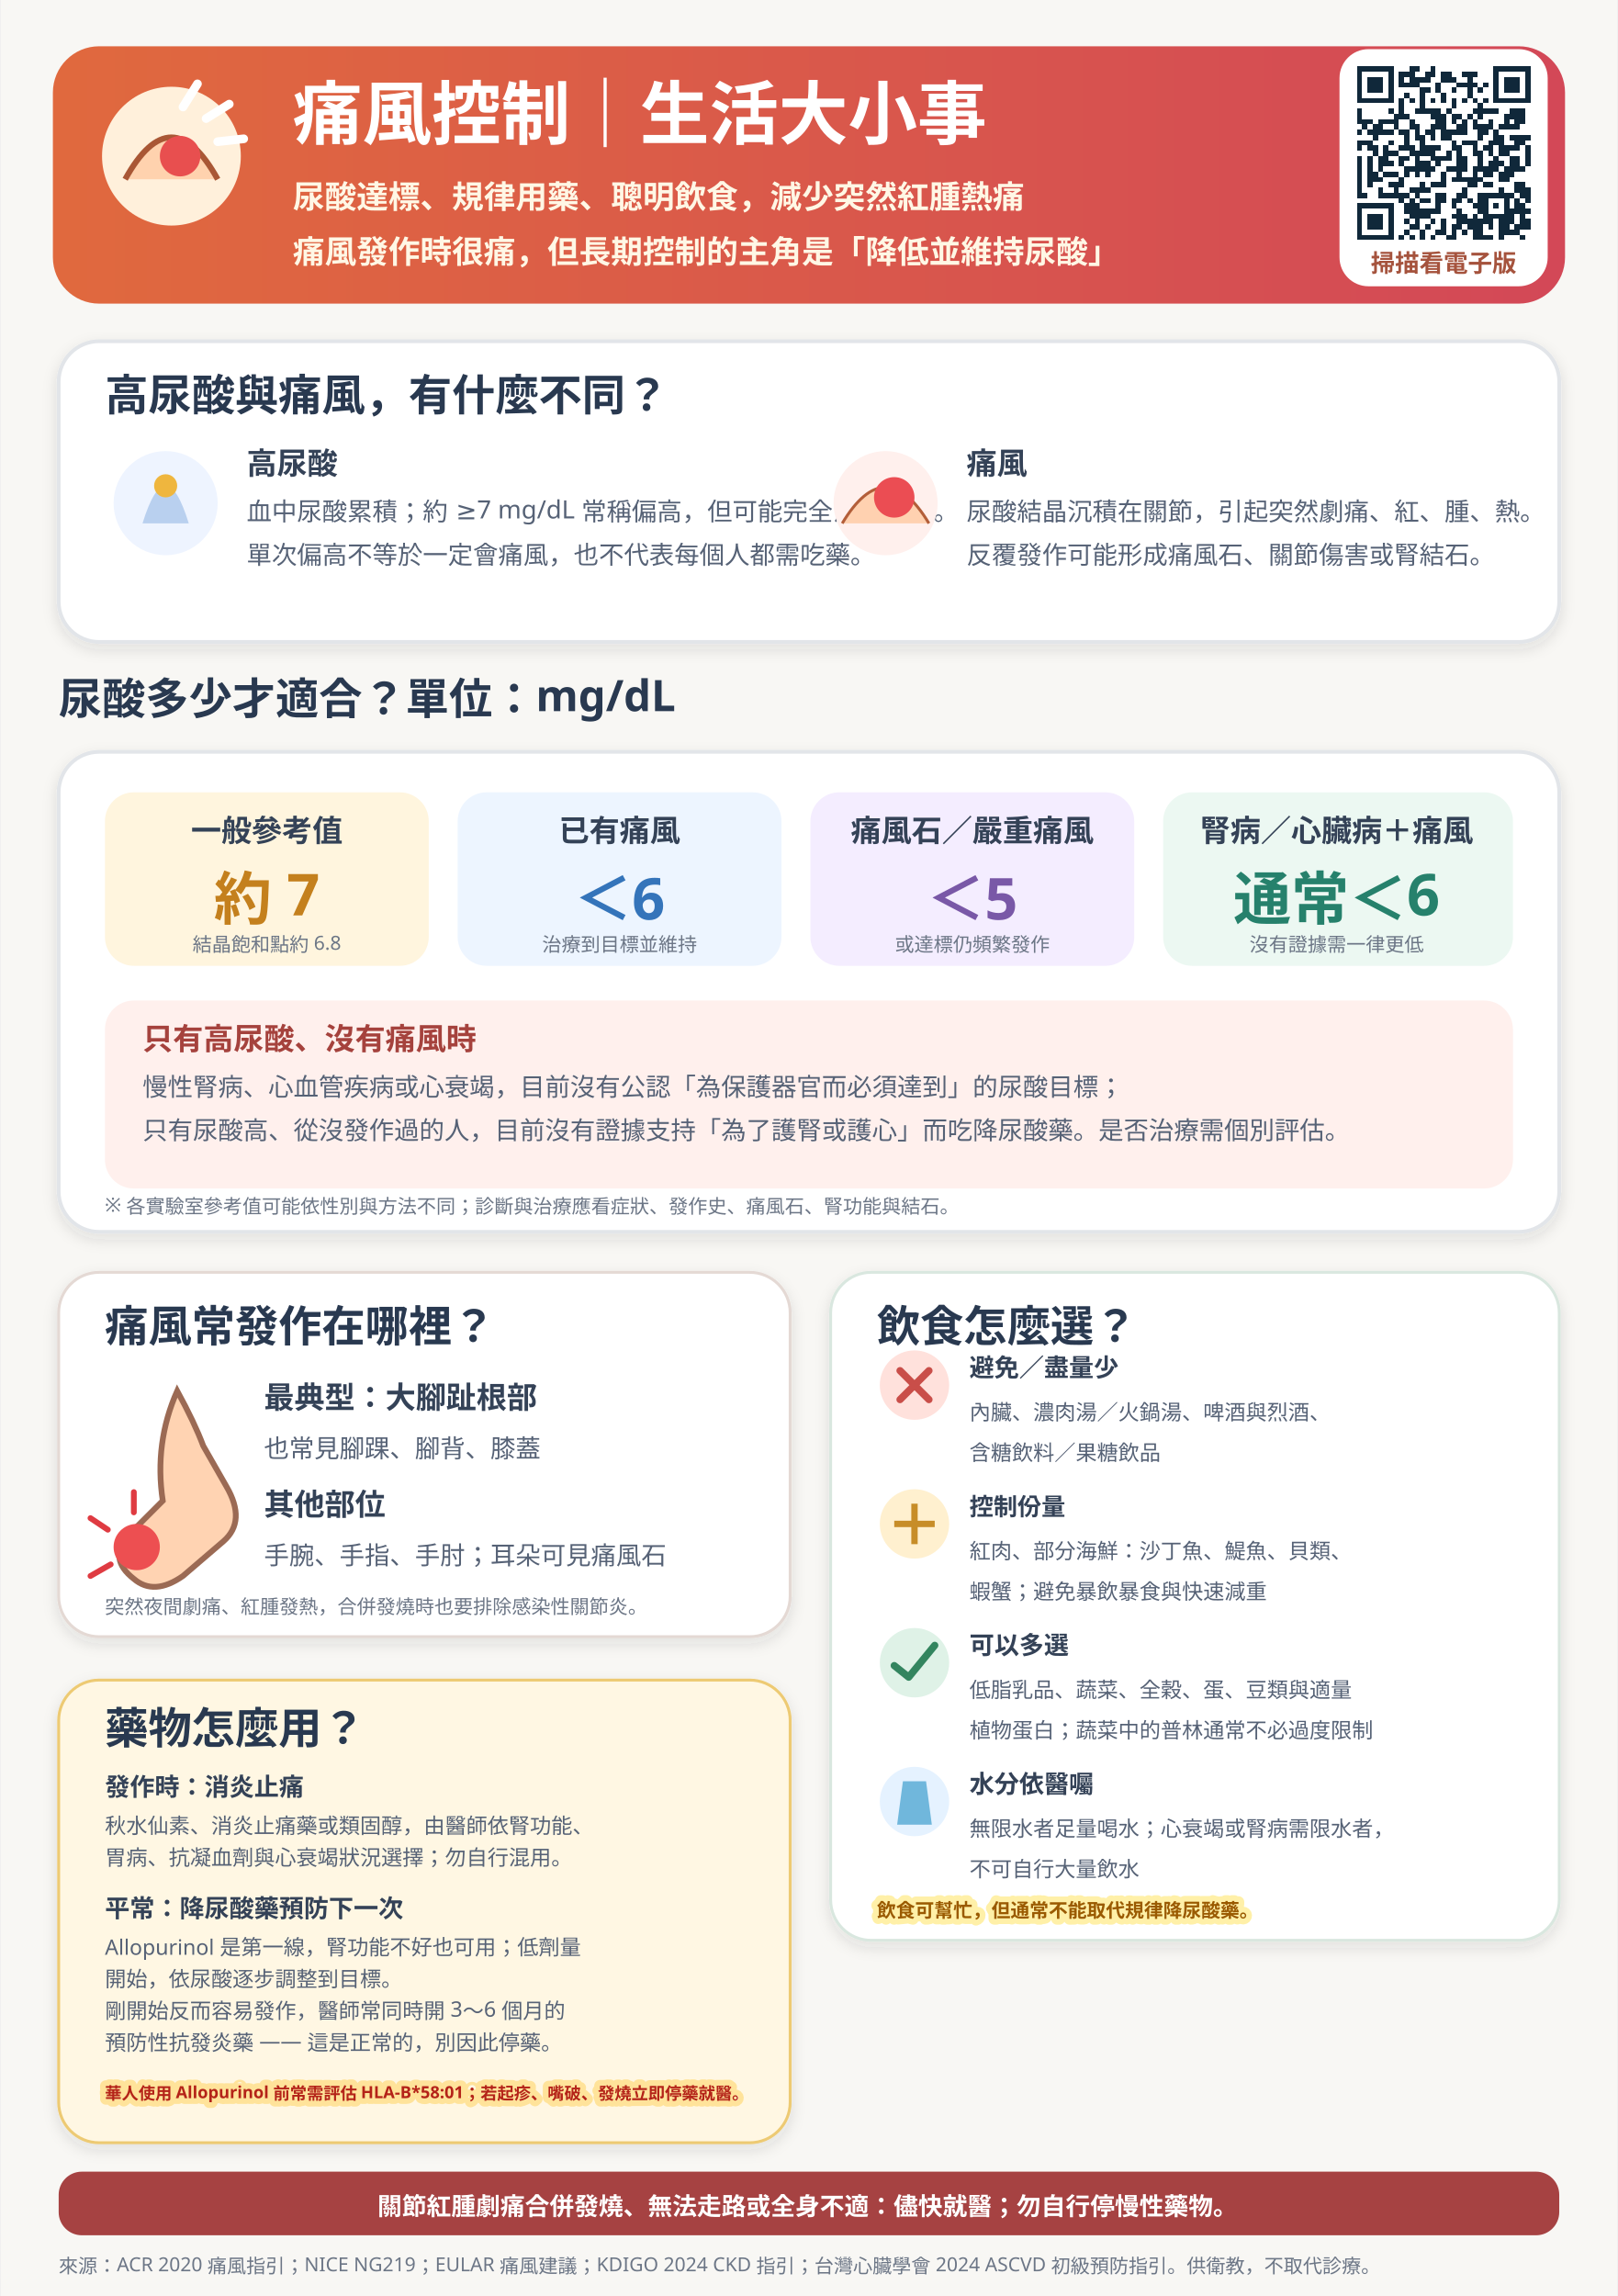
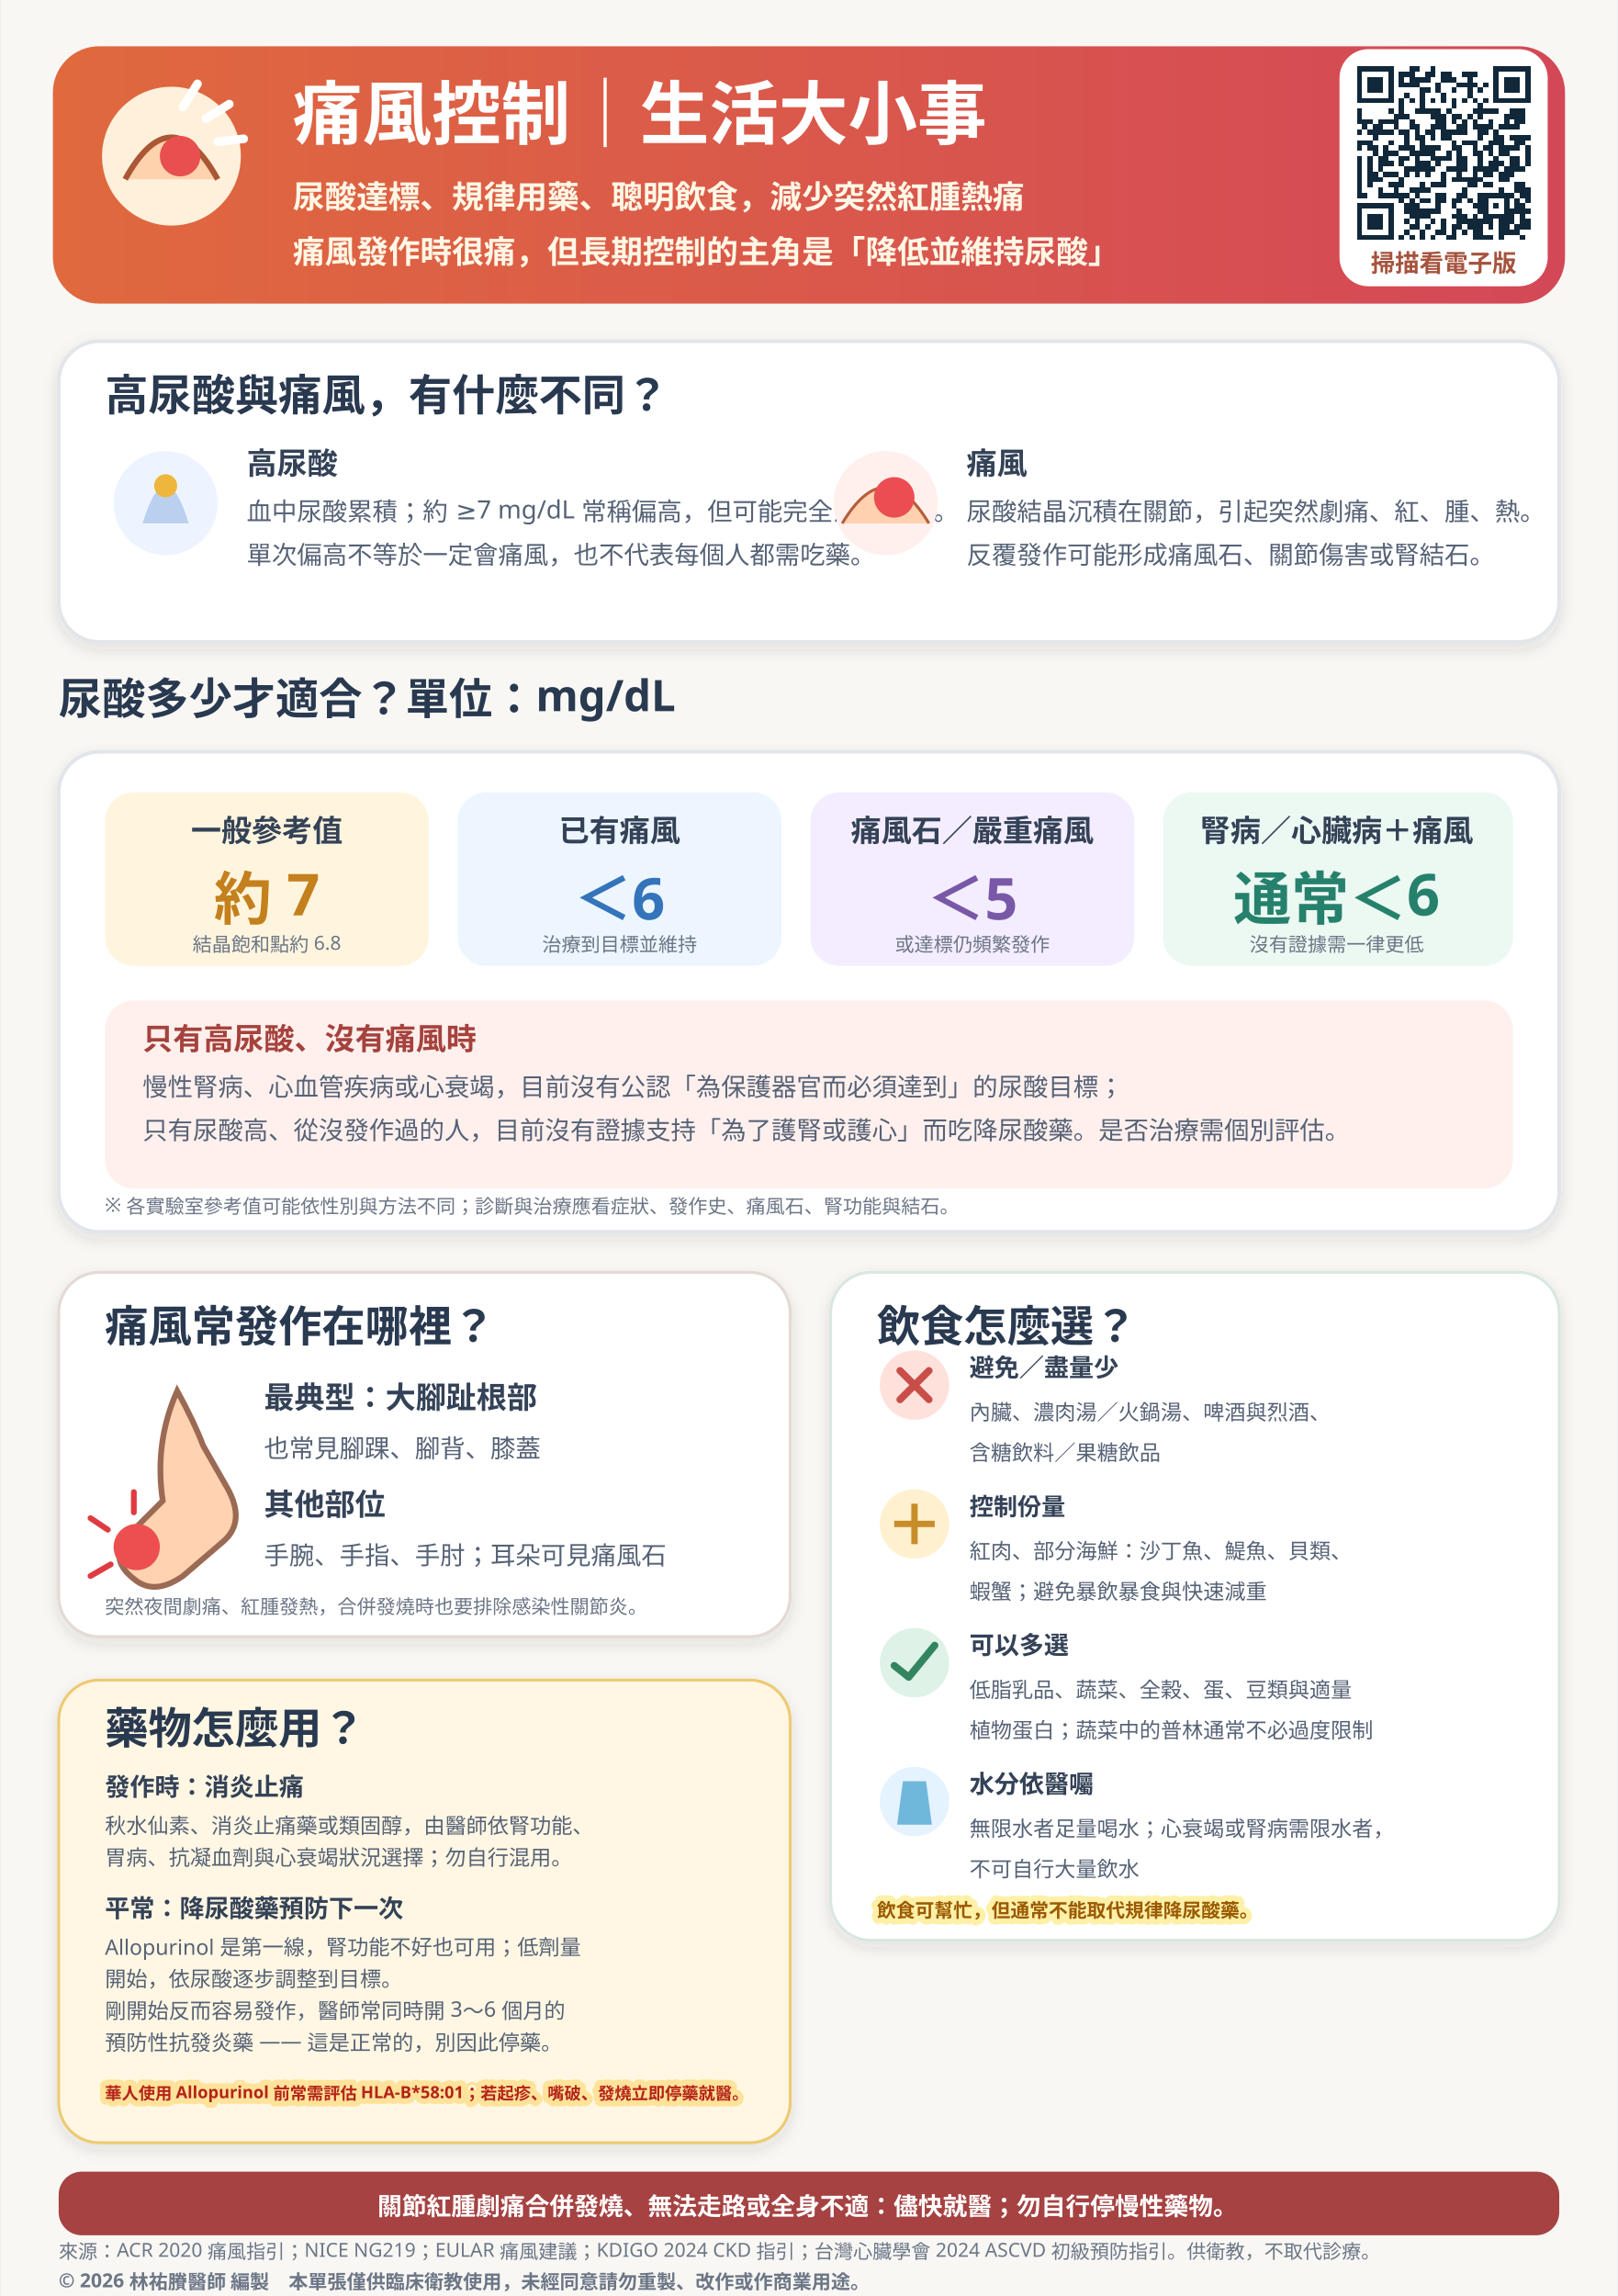
<svg xmlns="http://www.w3.org/2000/svg" width="148mm" height="210mm" viewBox="0 0 559 794">
  <defs>
    <style>.t{font:700 24px 'Microsoft JhengHei','Noto Sans TC',sans-serif;fill:white}.st{font:600 11px 'Microsoft JhengHei','Noto Sans TC',sans-serif;fill:#fff7e5}.h{font:700 15px 'Microsoft JhengHei','Noto Sans TC',sans-serif;fill:#293950}.b{font:700 10.5px 'Microsoft JhengHei','Noto Sans TC',sans-serif;fill:#344257}.s{font:500 8.7px 'Microsoft JhengHei','Noto Sans TC',sans-serif;fill:#566276}.xs{font:500 6.7px 'Microsoft JhengHei','Noto Sans TC',sans-serif;fill:#6c7686}.num{font:700 20px 'Microsoft JhengHei','Noto Sans TC',sans-serif}.line{stroke-linecap:round;stroke-linejoin:round}.card{fill:#fff;stroke:#e2e5e9;stroke-width:1.3}</style>
    <linearGradient id="g" x1="0" x2="1">
      <stop stop-color="#e0693e" />
      <stop offset="1" stop-color="#d34857" />
    </linearGradient>
    <filter id="sh">
      <feDropShadow dx="0" dy="2" stdDeviation="2.5" flood-color="#3c3540" flood-opacity=".12" />
    </filter>
  </defs>
  <rect width="559" height="794" fill="#f8f7f4" />
  <rect x="18" y="16" width="523" height="89" rx="16" fill="url(#g)" />
  <g transform="translate(31 26)">
    <circle cx="28" cy="28" r="24" fill="#fff0db" />
    <path d="M12 36q16-29 32 0" fill="#ffd2ae" stroke="#a95735" stroke-width="2" />
    <circle cx="31" cy="28" r="7" fill="#e84f4f" />
    <path d="M32 11l5-8M40 15l8-5M44 23l9-1" stroke="#fff" stroke-width="3" class="line" />
  </g>
  <text x="101" y="48" class="t">痛風控制｜生活大小事</text>
  <text x="101" y="72" class="st">尿酸達標、規律用藥、聰明飲食，減少突然紅腫熱痛</text>
  <text x="101" y="91" class="st">痛風發作時很痛，但長期控制的主角是「降低並維持尿酸」</text>
  <rect x="20" y="118" width="519" height="104" rx="14" class="card" filter="url(#sh)" />
  <text x="36" y="142" class="h">高尿酸與痛風，有什麼不同？</text>
  <g transform="translate(37 154)">
    <circle cx="20" cy="20" r="18" fill="#eef4ff" />
    <path d="M12 27q8-26 16 0" fill="#b9d0ef" />
    <circle cx="20" cy="14" r="4" fill="#efb63e" />
    <text x="48" y="10" class="b">高尿酸</text>
    <text x="48" y="26" class="s">血中尿酸累積；約 ≥7 mg/dL 常稱偏高，但可能完全沒有症狀。</text>
    <text x="48" y="41" class="s">單次偏高不等於一定會痛風，也不代表每個人都需吃藥。</text>
  </g>
  <g transform="translate(286 154)">
    <circle cx="20" cy="20" r="18" fill="#fff0ed" />
    <path d="M5 27q15-25 30 0" fill="#ffd1b0" stroke="#b35e39" />
    <circle cx="23" cy="18" r="7" fill="#eb4d53" />
    <text x="48" y="10" class="b">痛風</text>
    <text x="48" y="26" class="s">尿酸結晶沉積在關節，引起突然劇痛、紅、腫、熱。</text>
    <text x="48" y="41" class="s">反覆發作可能形成痛風石、關節傷害或腎結石。</text>
  </g>
  <text x="20" y="247" class="h">尿酸多少才適合？單位：mg/dL</text>
  <rect x="20" y="260" width="519" height="166" rx="14" class="card" filter="url(#sh)" />
  <rect x="36" y="274" width="112" height="60" rx="10" fill="#fff5de" />
  <text x="92" y="291" text-anchor="middle" class="b">一般參考值</text>
  <text x="92" y="318" text-anchor="middle" class="num" style="fill:#c4801d">約 7</text>
  <text x="92" y="329" text-anchor="middle" class="xs">結晶飽和點約 6.8</text>
  <rect x="158" y="274" width="112" height="60" rx="10" fill="#edf5ff" />
  <text x="214" y="291" text-anchor="middle" class="b">已有痛風</text>
  <text x="214" y="318" text-anchor="middle" class="num" style="fill:#3474ba">＜6</text>
  <text x="214" y="329" text-anchor="middle" class="xs">治療到目標並維持</text>
  <rect x="280" y="274" width="112" height="60" rx="10" fill="#f4edff" />
  <text x="336" y="291" text-anchor="middle" class="b">痛風石／嚴重痛風</text>
  <text x="336" y="318" text-anchor="middle" class="num" style="fill:#7958a7">＜5</text>
  <text x="336" y="329" text-anchor="middle" class="xs">或達標仍頻繁發作</text>
  <rect x="402" y="274" width="121" height="60" rx="10" fill="#ecf8f2" />
  <text x="462" y="291" text-anchor="middle" class="b">腎病／心臟病＋痛風</text>
  <text x="462" y="318" text-anchor="middle" class="num" style="fill:#26816c">通常＜6</text>
  <text x="462" y="329" text-anchor="middle" class="xs">沒有證據需一律更低</text>
  <rect x="36" y="346" width="487" height="65" rx="10" fill="#fff0ed" />
  <text x="49" y="363" class="b" style="fill:#a5423d">只有高尿酸、沒有痛風時</text>
  <text x="49" y="379" class="s">慢性腎病、心血管疾病或心衰竭，目前沒有公認「為保護器官而必須達到」的尿酸目標；</text>
  <text x="49" y="394" class="s">只有尿酸高、從沒發作過的人，目前沒有證據支持「為了護腎或護心」而吃降尿酸藥。是否治療需個別評估。</text>
  <text x="36" y="419" class="xs">※ 各實驗室參考值可能依性別與方法不同；診斷與治療應看症狀、發作史、痛風石、腎功能與結石。</text>
  <rect x="20" y="440" width="253" height="126" rx="14" fill="#fff" stroke="#e4d9d4" filter="url(#sh)" />
  <text x="36" y="464" class="h">痛風常發作在哪裡？</text>
  <g transform="translate(35 476)">
    <path d="M26 5q-8 18-5 38l-12 12q-7 8 2 15q7 6 17-1l14-12q8-7 1-19L35 24q-3-8-9-19z" fill="#ffd3b2" stroke="#9b6a54" stroke-width="2" />
    <circle cx="12" cy="59" r="8" fill="#ed4f51" />
    <path d="M2 53l-6-4M3 65l-7 4M11 47v-7" stroke="#df3b42" stroke-width="2" class="line" />
  </g>
  <text x="91" y="487" class="b">最典型：大腳趾根部</text>
  <text x="91" y="504" class="s">也常見腳踝、腳背、膝蓋</text>
  <text x="91" y="524" class="b">其他部位</text>
  <text x="91" y="541" class="s">手腕、手指、手肘；耳朵可見痛風石</text>
  <text x="36" y="558" class="xs">突然夜間劇痛、紅腫發熱，合併發燒時也要排除感染性關節炎。</text>
  <rect x="287" y="440" width="252" height="231" rx="14" fill="#fff" stroke="#d9e7df" filter="url(#sh)" />
  <text x="303" y="464" class="h">飲食怎麼選？</text>
  <g transform="translate(304 467)">
    <circle cx="12" cy="12" r="12" fill="#ffe1dc" />
    <path d="M7 7l10 10M17 7L7 17" stroke="#c94e49" stroke-width="2.5" class="line" />
    <text style="font-size:8.6px;font-weight:700" x="31" y="9" class="b">避免／盡量少</text>
    <text style="font-size:7.35px" x="31" y="24" class="s">內臟、濃肉湯／火鍋湯、啤酒與烈酒、</text>
    <text style="font-size:7.35px" x="31" y="38" class="s">含糖飲料／果糖飲品</text>
  </g>
  <g transform="translate(304 515)">
    <circle cx="12" cy="12" r="12" fill="#fff0cf" />
    <path d="M5 12h14M12 5v14" stroke="#c78d28" stroke-width="2.2" />
    <text style="font-size:8.3px" x="31" y="9" class="b">控制份量</text>
    <text style="font-size:7.35px" x="31" y="24" class="s">紅肉、部分海鮮：沙丁魚、鯷魚、貝類、</text>
    <text style="font-size:7.35px" x="31" y="38" class="s">蝦蟹；避免暴飲暴食與快速減重</text>
  </g>
  <g transform="translate(304 563)">
    <circle cx="12" cy="12" r="12" fill="#dff2e7" />
    <path d="M5 13l5 4 9-11" fill="none" stroke="#33855f" stroke-width="2.5" class="line" />
    <text style="font-size:8.6px;font-weight:700" x="31" y="9" class="b">可以多選</text>
    <text style="font-size:7.35px" x="31" y="24" class="s">低脂乳品、蔬菜、全穀、蛋、豆類與適量</text>
    <text style="font-size:7.35px" x="31" y="38" class="s">植物蛋白；蔬菜中的普林通常不必過度限制</text>
  </g>
  <g transform="translate(304 611)">
    <circle cx="12" cy="12" r="12" fill="#e5f2ff" />
    <path d="M8 5h8l2 15H6z" fill="#70b7dc" />
    <text style="font-size:8.6px;font-weight:700" x="31" y="9" class="b">水分依醫囑</text>
    <text style="font-size:7.35px" x="31" y="24" class="s">無限水者足量喝水；心衰竭或腎病需限水者，</text>
    <text style="font-size:7.35px" x="31" y="38" class="s">不可自行大量飲水</text>
  </g>
  <text style="font-size:6.6px;font-weight:700;fill:#9a5a00;paint-order:stroke;stroke:#fff0a8;stroke-width:4px;stroke-linejoin:round" x="303" y="663" class="xs">飲食可幫忙，但通常不能取代規律降尿酸藥。</text>
  <rect x="20" y="581" width="253" height="160" rx="14" fill="#fff7e3" stroke="#edca73" filter="url(#sh)" />
  <text x="36" y="603" class="h">藥物怎麼用？</text>
  <text x="36" y="621" class="b" style="font-size:8.6px;font-weight:700">發作時：消炎止痛</text>
  <text x="36" y="634" class="s" style="font-size:7.35px">秋水仙素、消炎止痛藥或類固醇，由醫師依腎功能、</text>
  <text x="36" y="645" class="s" style="font-size:7.35px">胃病、抗凝血劑與心衰竭狀況選擇；勿自行混用。</text>
  <text x="36" y="663" class="b" style="font-size:8.6px;font-weight:700">平常：降尿酸藥預防下一次</text>
  <text x="36" y="676" class="s" style="font-size:7.35px">Allopurinol 是第一線，腎功能不好也可用；低劑量</text>
  <text x="36" y="687" class="s" style="font-size:7.35px">開始，依尿酸逐步調整到目標。</text>
  <text x="36" y="698" class="s" style="font-size:7.35px">剛開始反而容易發作，醫師常同時開 3～6 個月的</text>
  <text x="36" y="709" class="s" style="font-size:7.35px">預防性抗發炎藥 —— 這是正常的，別因此停藥。</text>
  <text x="36" y="726" class="xs" style="font-size:5.8px;font-weight:700;fill:#b42318;paint-order:stroke;stroke:#ffe39a;stroke-width:4px;stroke-linejoin:round">華人使用 Allopurinol 前常需評估 HLA-B*58:01；若起疹、嘴破、發燒立即停藥就醫。</text>
  <rect x="20" y="751" width="519" height="22" rx="8" fill="#a64242" />
  <text x="279" y="766" text-anchor="middle" style="font:700 8.5px 'Microsoft JhengHei',sans-serif;fill:white">關節紅腫劇痛合併發燒、無法走路或全身不適：儘快就醫；勿自行停慢性藥物。</text>
-   <text x="20" y="786" class="xs">來源：ACR 2020 痛風指引；NICE NG219；EULAR 痛風建議；KDIGO 2024 CKD 指引；台灣心臟學會 2024 ASCVD 初級預防指引。供衛教，不取代診療。</text>
+   <text x="20" y="781" class="xs">來源：ACR 2020 痛風指引；NICE NG219；EULAR 痛風建議；KDIGO 2024 CKD 指引；台灣心臟學會 2024 ASCVD 初級預防指引。供衛教，不取代診療。</text>
+   <text x="20" y="791" class="xs" style="font-weight:700">© 2026 林祐賸醫師 編製　本單張僅供臨床衛教使用，未經同意請勿重製、改作或作商業用途。</text>
  <g id="qr">
    <rect x="463" y="17" width="72" height="82" rx="10" fill="#fff" stroke="none" />
    <g transform="translate(469 23) scale(1.818182)" shape-rendering="crispEdges">
      <path d="M0 0h7v1h-7zM10 0h2v1h-2zM14 0h1v1h-1zM26 0h7v1h-7zM0 1h1v1h-1zM6 1h1v1h-1zM8 1h3v1h-3zM13 1h2v1h-2zM16 1h2v1h-2zM20 1h3v1h-3zM26 1h1v1h-1zM32 1h1v1h-1zM0 2h1v1h-1zM2 2h3v1h-3zM6 2h1v1h-1zM8 2h1v1h-1zM10 2h4v1h-4zM16 2h3v1h-3zM21 2h1v1h-1zM26 2h1v1h-1zM28 2h3v1h-3zM32 2h1v1h-1zM0 3h1v1h-1zM2 3h3v1h-3zM6 3h1v1h-1zM8 3h4v1h-4zM15 3h1v1h-1zM19 3h4v1h-4zM24 3h1v1h-1zM26 3h1v1h-1zM28 3h3v1h-3zM32 3h1v1h-1zM0 4h1v1h-1zM2 4h3v1h-3zM6 4h1v1h-1zM12 4h2v1h-2zM15 4h1v1h-1zM18 4h1v1h-1zM21 4h1v1h-1zM23 4h1v1h-1zM26 4h1v1h-1zM28 4h3v1h-3zM32 4h1v1h-1zM0 5h1v1h-1zM6 5h1v1h-1zM9 5h1v1h-1zM12 5h1v1h-1zM16 5h1v1h-1zM21 5h1v1h-1zM26 5h1v1h-1zM32 5h1v1h-1zM0 6h7v1h-7zM8 6h1v1h-1zM10 6h1v1h-1zM12 6h1v1h-1zM14 6h1v1h-1zM16 6h1v1h-1zM18 6h1v1h-1zM20 6h1v1h-1zM22 6h1v1h-1zM24 6h1v1h-1zM26 6h7v1h-7zM8 7h1v1h-1zM12 7h1v1h-1zM18 7h1v1h-1zM23 7h1v1h-1zM0 8h1v1h-1zM6 8h1v1h-1zM8 8h1v1h-1zM11 8h5v1h-5zM17 8h1v1h-1zM22 8h5v1h-5zM29 8h3v1h-3zM0 9h1v1h-1zM7 9h3v1h-3zM14 9h3v1h-3zM18 9h2v1h-2zM21 9h1v1h-1zM23 9h1v1h-1zM28 9h4v1h-4zM0 10h3v1h-3zM4 10h4v1h-4zM10 10h1v1h-1zM15 10h2v1h-2zM18 10h1v1h-1zM20 10h1v1h-1zM22 10h1v1h-1zM25 10h1v1h-1zM28 10h1v1h-1zM30 10h2v1h-2zM1 11h1v1h-1zM3 11h2v1h-2zM7 11h1v1h-1zM10 11h2v1h-2zM14 11h3v1h-3zM19 11h2v1h-2zM22 11h4v1h-4zM27 11h4v1h-4zM0 12h1v1h-1zM2 12h5v1h-5zM8 12h2v1h-2zM11 12h1v1h-1zM13 12h2v1h-2zM16 12h5v1h-5zM23 12h2v1h-2zM26 12h1v1h-1zM3 13h1v1h-1zM9 13h1v1h-1zM11 13h2v1h-2zM14 13h1v1h-1zM16 13h2v1h-2zM23 13h1v1h-1zM26 13h2v1h-2zM29 13h4v1h-4zM0 14h3v1h-3zM6 14h1v1h-1zM9 14h1v1h-1zM12 14h1v1h-1zM18 14h1v1h-1zM20 14h3v1h-3zM25 14h3v1h-3zM30 14h2v1h-2zM0 15h1v1h-1zM2 15h2v1h-2zM5 15h1v1h-1zM8 15h3v1h-3zM12 15h4v1h-4zM18 15h2v1h-2zM22 15h1v1h-1zM24 15h2v1h-2zM27 15h4v1h-4zM32 15h1v1h-1zM3 16h1v1h-1zM5 16h3v1h-3zM10 16h5v1h-5zM17 16h1v1h-1zM19 16h1v1h-1zM22 16h2v1h-2zM25 16h1v1h-1zM27 16h2v1h-2zM32 16h1v1h-1zM0 17h1v1h-1zM2 17h1v1h-1zM4 17h2v1h-2zM8 17h2v1h-2zM11 17h1v1h-1zM14 17h4v1h-4zM19 17h2v1h-2zM23 17h1v1h-1zM26 17h1v1h-1zM29 17h2v1h-2zM32 17h1v1h-1zM0 18h1v1h-1zM2 18h1v1h-1zM4 18h3v1h-3zM8 18h1v1h-1zM11 18h3v1h-3zM15 18h1v1h-1zM19 18h2v1h-2zM23 18h1v1h-1zM25 18h3v1h-3zM29 18h2v1h-2zM32 18h1v1h-1zM0 19h1v1h-1zM2 19h1v1h-1zM4 19h1v1h-1zM9 19h6v1h-6zM17 19h4v1h-4zM22 19h5v1h-5zM28 19h4v1h-4zM0 20h1v1h-1zM2 20h2v1h-2zM5 20h3v1h-3zM9 20h1v1h-1zM11 20h1v1h-1zM13 20h1v1h-1zM16 20h1v1h-1zM19 20h1v1h-1zM22 20h1v1h-1zM24 20h2v1h-2zM27 20h3v1h-3zM0 21h1v1h-1zM2 21h3v1h-3zM8 21h1v1h-1zM16 21h1v1h-1zM18 21h6v1h-6zM27 21h2v1h-2zM0 22h1v1h-1zM2 22h1v1h-1zM6 22h3v1h-3zM12 22h1v1h-1zM14 22h3v1h-3zM21 22h2v1h-2zM24 22h2v1h-2zM30 22h2v1h-2zM0 23h1v1h-1zM4 23h1v1h-1zM7 23h1v1h-1zM10 23h4v1h-4zM20 23h1v1h-1zM27 23h1v1h-1zM30 23h3v1h-3zM0 24h2v1h-2zM4 24h6v1h-6zM11 24h1v1h-1zM15 24h2v1h-2zM19 24h2v1h-2zM23 24h7v1h-7zM31 24h2v1h-2zM8 25h1v1h-1zM10 25h1v1h-1zM12 25h2v1h-2zM15 25h2v1h-2zM18 25h2v1h-2zM21 25h1v1h-1zM23 25h2v1h-2zM28 25h1v1h-1zM30 25h1v1h-1zM32 25h1v1h-1zM0 26h7v1h-7zM9 26h3v1h-3zM15 26h1v1h-1zM18 26h1v1h-1zM22 26h3v1h-3zM26 26h1v1h-1zM28 26h1v1h-1zM30 26h2v1h-2zM0 27h1v1h-1zM6 27h1v1h-1zM9 27h7v1h-7zM19 27h1v1h-1zM23 27h2v1h-2zM28 27h5v1h-5zM0 28h1v1h-1zM2 28h3v1h-3zM6 28h1v1h-1zM10 28h4v1h-4zM18 28h3v1h-3zM22 28h1v1h-1zM24 28h6v1h-6zM31 28h1v1h-1zM0 29h1v1h-1zM2 29h3v1h-3zM6 29h1v1h-1zM9 29h1v1h-1zM11 29h1v1h-1zM14 29h1v1h-1zM16 29h1v1h-1zM19 29h7v1h-7zM27 29h3v1h-3zM31 29h2v1h-2zM0 30h1v1h-1zM2 30h3v1h-3zM6 30h1v1h-1zM10 30h2v1h-2zM13 30h1v1h-1zM16 30h1v1h-1zM18 30h2v1h-2zM21 30h3v1h-3zM25 30h1v1h-1zM27 30h2v1h-2zM30 30h3v1h-3zM0 31h1v1h-1zM6 31h1v1h-1zM9 31h1v1h-1zM12 31h1v1h-1zM15 31h2v1h-2zM18 31h1v1h-1zM20 31h1v1h-1zM22 31h2v1h-2zM27 31h4v1h-4zM0 32h7v1h-7zM8 32h1v1h-1zM10 32h1v1h-1zM12 32h1v1h-1zM14 32h1v1h-1zM17 32h2v1h-2zM22 32h4v1h-4zM27 32h1v1h-1zM31 32h1v1h-1z" fill="#10283a" />
    </g>
    <text x="499" y="94" text-anchor="middle" style="font:700 8.4px 'Microsoft JhengHei','Noto Sans TC',sans-serif;fill:#a5533d">掃描看電子版</text>
  </g>
</svg>
